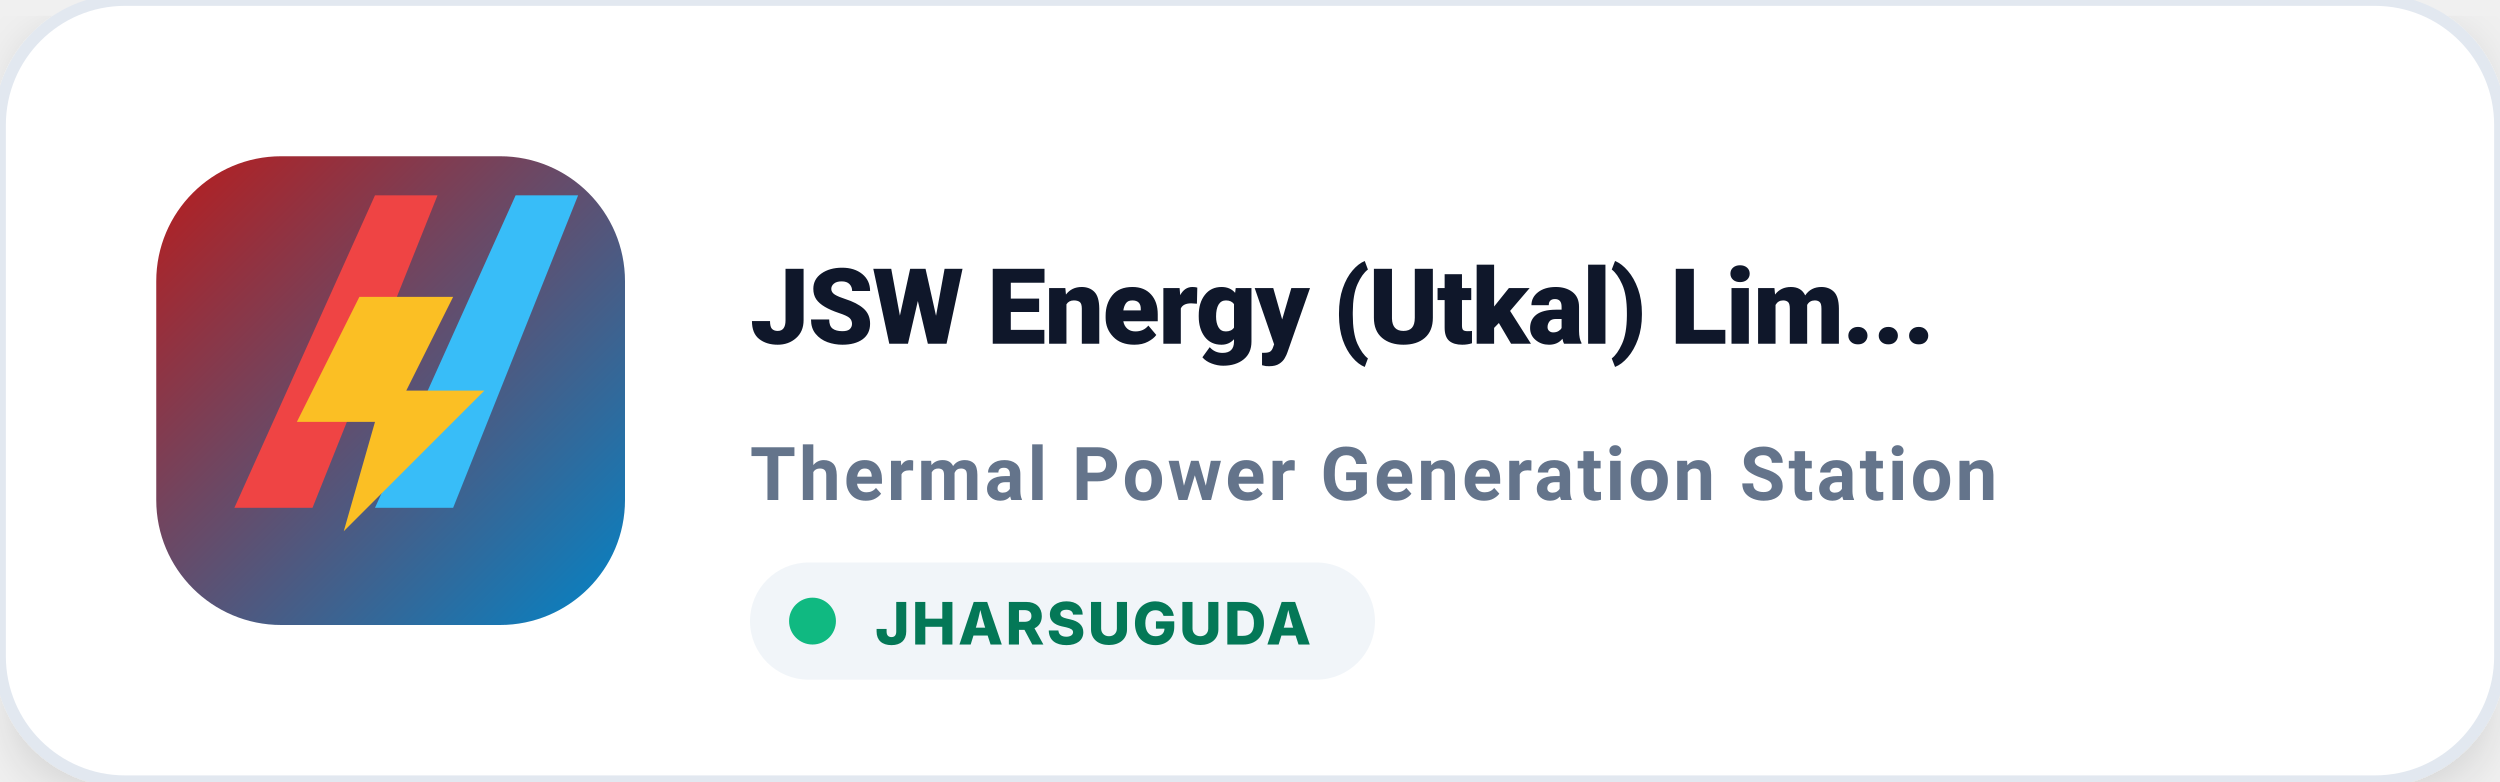
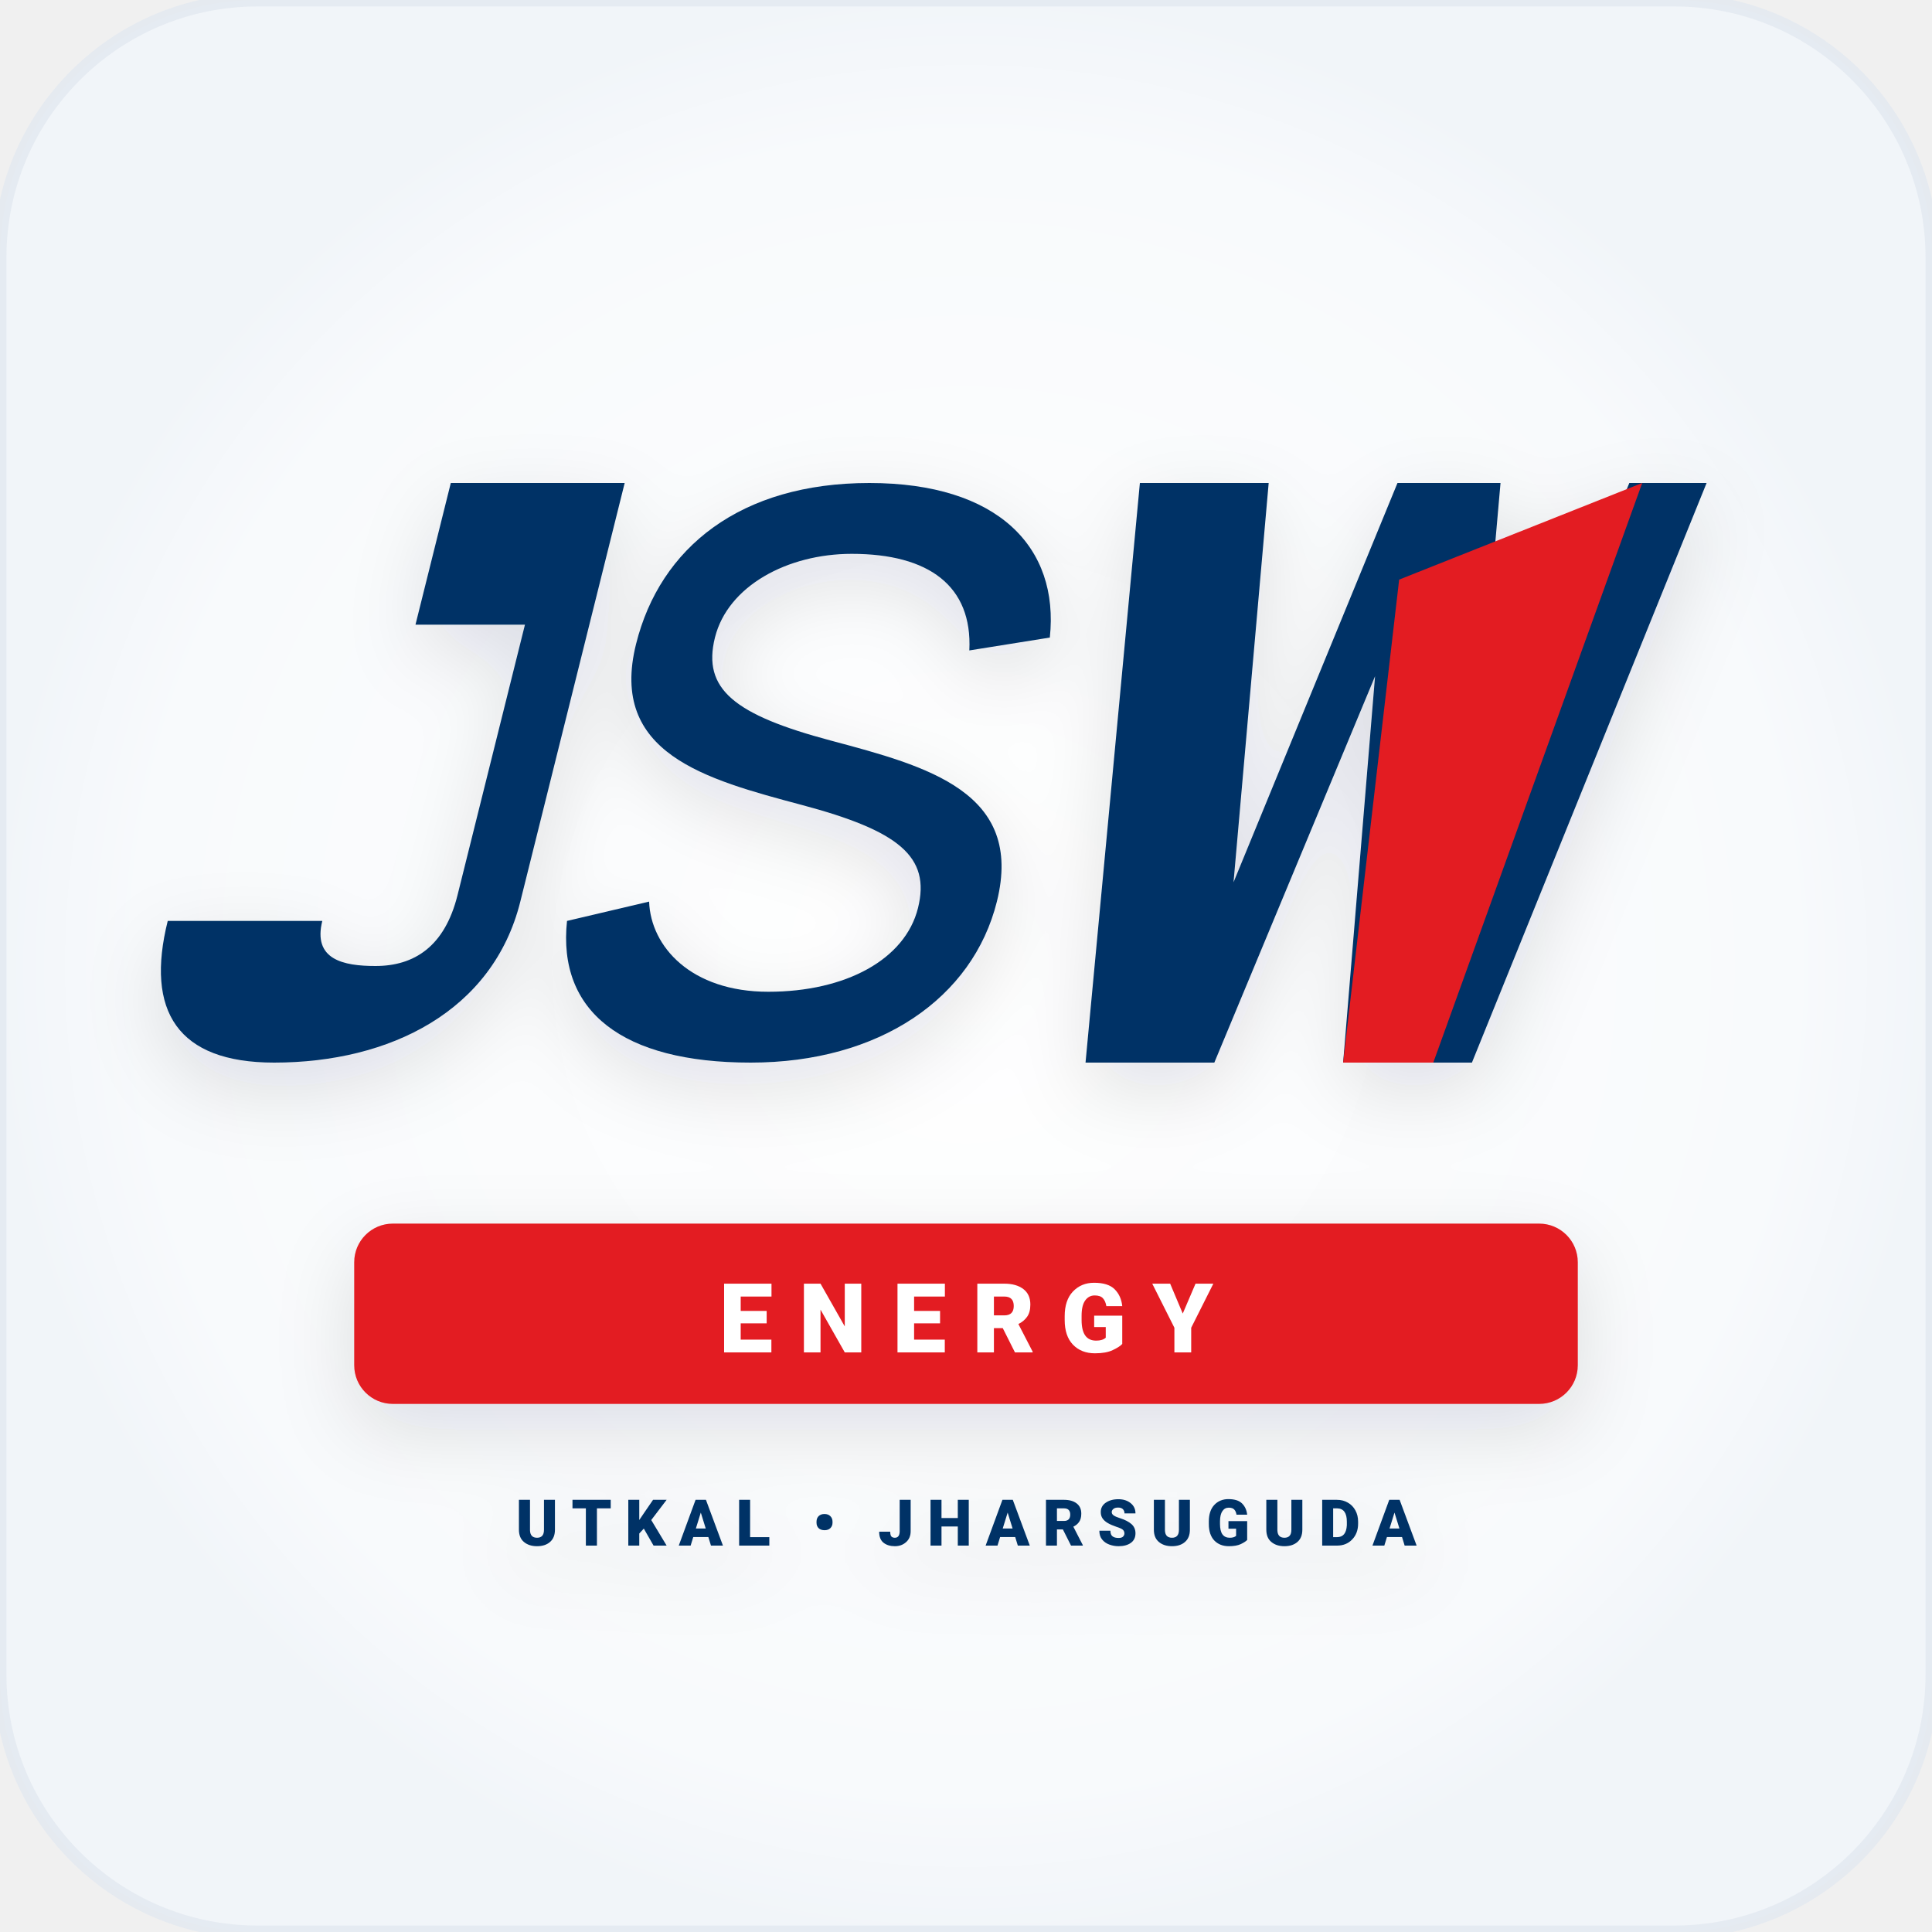
- <svg xmlns="http://www.w3.org/2000/svg" viewBox="0 0 320 100" width="320" height="100">
+ <svg xmlns="http://www.w3.org/2000/svg" viewBox="0 0 300 300" width="300" height="300">
  <defs>
-     <linearGradient id="grad" x1="0%" y1="0%" x2="100%" y2="100%">
-       <stop offset="0%" stop-color="#b91c1c" />
-       <stop offset="100%" stop-color="#0284c7" />
-     </linearGradient>
-     <filter id="shadow" x="-10%" y="-10%" width="120%" height="120%">
-       <feDropShadow dx="0" dy="2" stdDeviation="3" flood-opacity="0.12" />
+     <radialGradient id="logoBgGrad" cx="50%" cy="50%" r="50%">
+       <stop offset="0%" stop-color="#ffffff" />
+       <stop offset="85%" stop-color="#f8fafc" />
+       <stop offset="100%" stop-color="#f1f5f9" />
+     </radialGradient>
+     <filter id="logoShadow" x="-20%" y="-20%" width="140%" height="140%">
+       <feDropShadow dx="0" dy="4" stdDeviation="6" flood-color="#0f172a" flood-opacity="0.12" />
    </filter>
  </defs>
-   <rect width="320" height="100" rx="16" fill="#ffffff" stroke="#e2e8f0" stroke-width="1.5" filter="url(#shadow)" />
-   <g>
-     <rect x="20" y="20" width="60" height="60" rx="16" fill="url(#grad)" />
-     <path d="M30 65 L48 25 L56 25 L40 65 Z" fill="#ef4444" />
-     <path d="M48 65 L66 25 L74 25 L58 65 Z" fill="#38bdf8" />
-     <polygon points="46,38 58,38 52,50 62,50 44,68 48,54 38,54" fill="#fbbf24" />
-   </g>
-   <text x="96" y="44" font-family="-apple-system, BlinkMacSystemFont, 'Segoe UI', Roboto, 'Noto Sans', sans-serif" font-size="13.5" font-weight="800" fill="#0f172a" letter-spacing="-0.2px">
-     JSW Energy (Utkal) Lim...
-   </text>
-   <text x="96" y="64" font-family="-apple-system, BlinkMacSystemFont, 'Segoe UI', Roboto, 'Noto Sans', sans-serif" font-size="9.5" font-weight="600" fill="#64748b" letter-spacing="0.4px">
-     Thermal Power Generation Station
-   </text>
-   <g transform="translate(96, 72)">
-     <rect width="80" height="15" rx="7.5" fill="#f1f5f9" />
-     <circle cx="8" cy="7.5" r="3" fill="#10b981" />
-     <text x="16" y="10.5" font-family="-apple-system, BlinkMacSystemFont, sans-serif" font-size="7.5" font-weight="800" fill="#047857" letter-spacing="0.3px">JHARSUGUDA</text>
+   <rect width="300" height="300" rx="40" fill="url(#logoBgGrad)" />
+   <rect width="300" height="300" rx="40" fill="none" stroke="#e2e8f0" stroke-width="2" opacity="0.8" />
+   <g filter="url(#logoShadow)">
+     <g transform="translate(45, 75)">
+       <g transform="skewX(-14)">
+         <path d="M25 0 L52 0 L52 65 C52 82 38 90 20 90 C5 90 -2 82 -2 68 L22 68 C22 74 27 75 32 75 C38 75 42 72 42 64 L42 22 L25 22 Z" fill="#003366" />
+         <path d="M60 68 C62 82 74 90 94 90 C114 90 126 80 126 65 C126 48 110 44 94 40 C78 36 72 32 72 24 C72 16 80 11 90 11 C102 11 110 16 112 26 L124 24 C122 10 110 0 90 0 C70 0 60 10 60 25 C60 42 76 46 92 50 C108 54 114 58 114 66 C114 74 106 79 94 79 C82 79 74 72 72 65 Z" fill="#003366" />
+         <path d="M132 0 L146 90 L166 90 L176 30 L186 90 L206 90 L220 0 L208 0 L198 62 L188 0 L172 0 L162 62 L152 0 Z" fill="#003366" />
+         <polygon points="176,15 210,0 200,90 186,90" fill="#e31b23" />
+       </g>
+     </g>
+     <rect x="55" y="190" width="190" height="28" rx="6" fill="#e31b23" />
+     <text x="150" y="210" font-family="-apple-system, BlinkMacSystemFont, 'Segoe UI', Roboto, sans-serif" font-size="15" font-weight="900" fill="#ffffff" text-anchor="middle" letter-spacing="4">ENERGY</text>
+     <text x="150" y="240" font-family="-apple-system, BlinkMacSystemFont, 'Segoe UI', Roboto, sans-serif" font-size="10" font-weight="800" fill="#003366" text-anchor="middle" letter-spacing="2">UTKAL • JHARSUGUDA</text>
  </g>
</svg>
